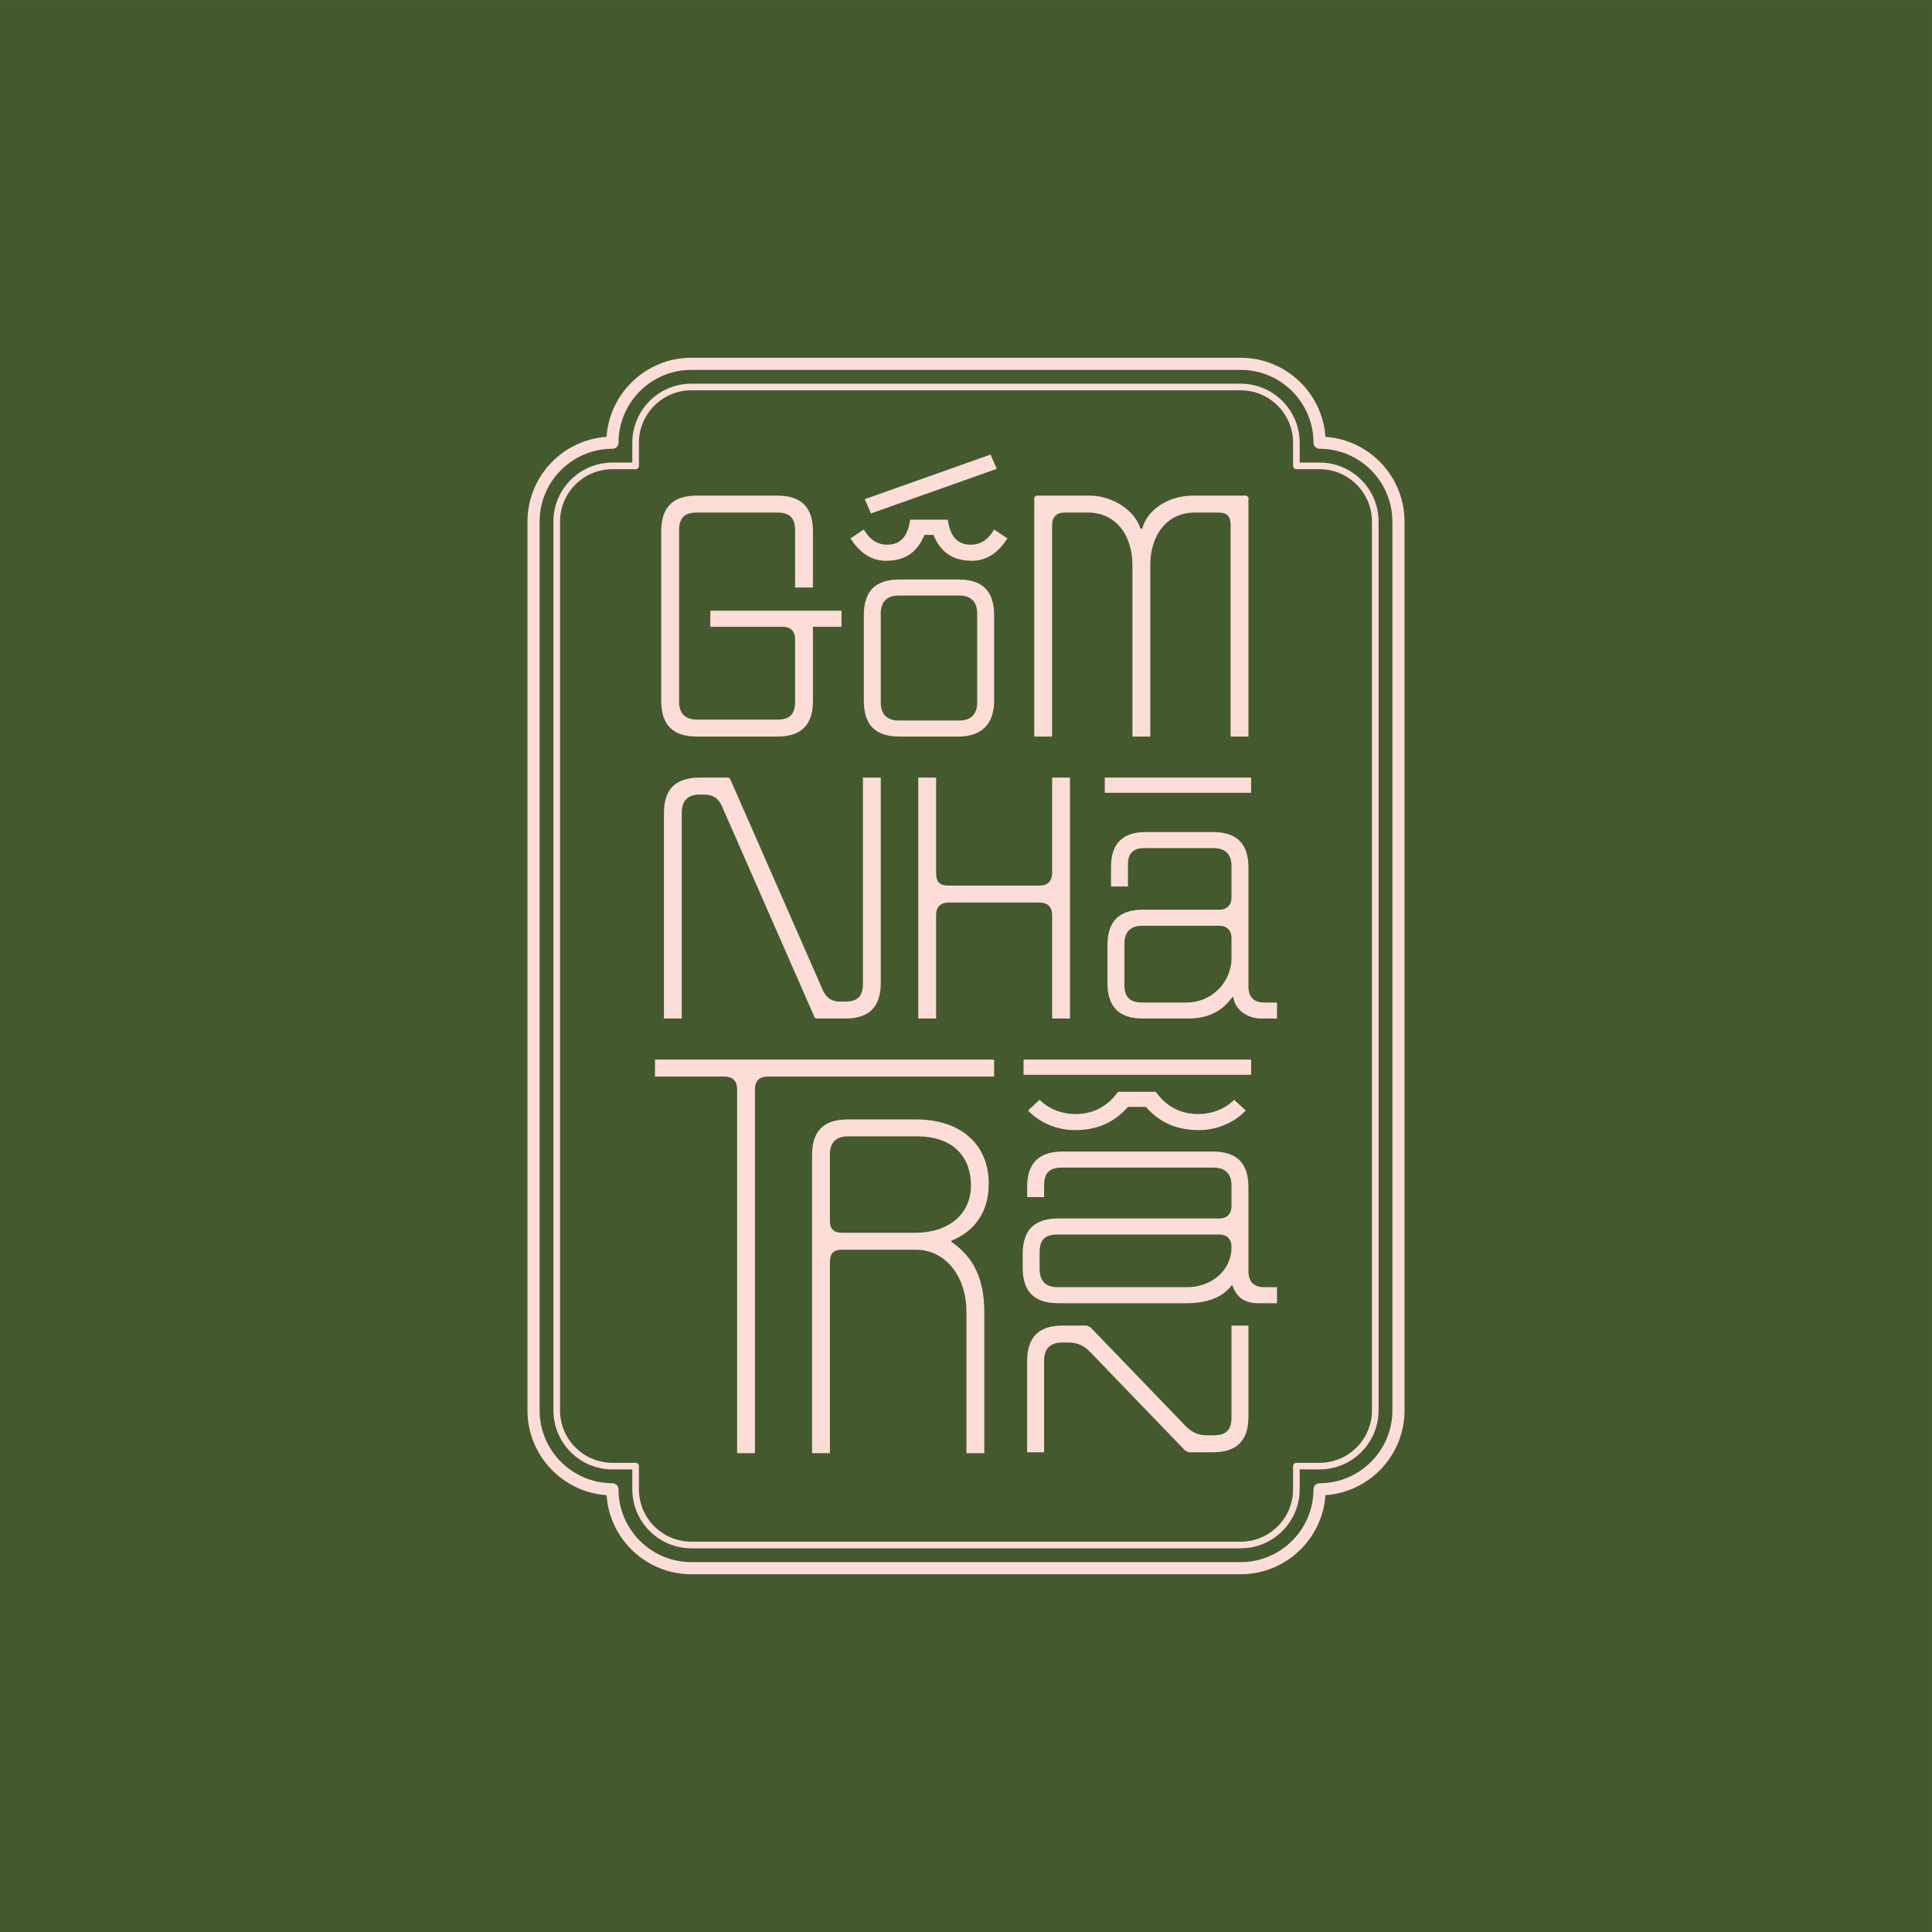
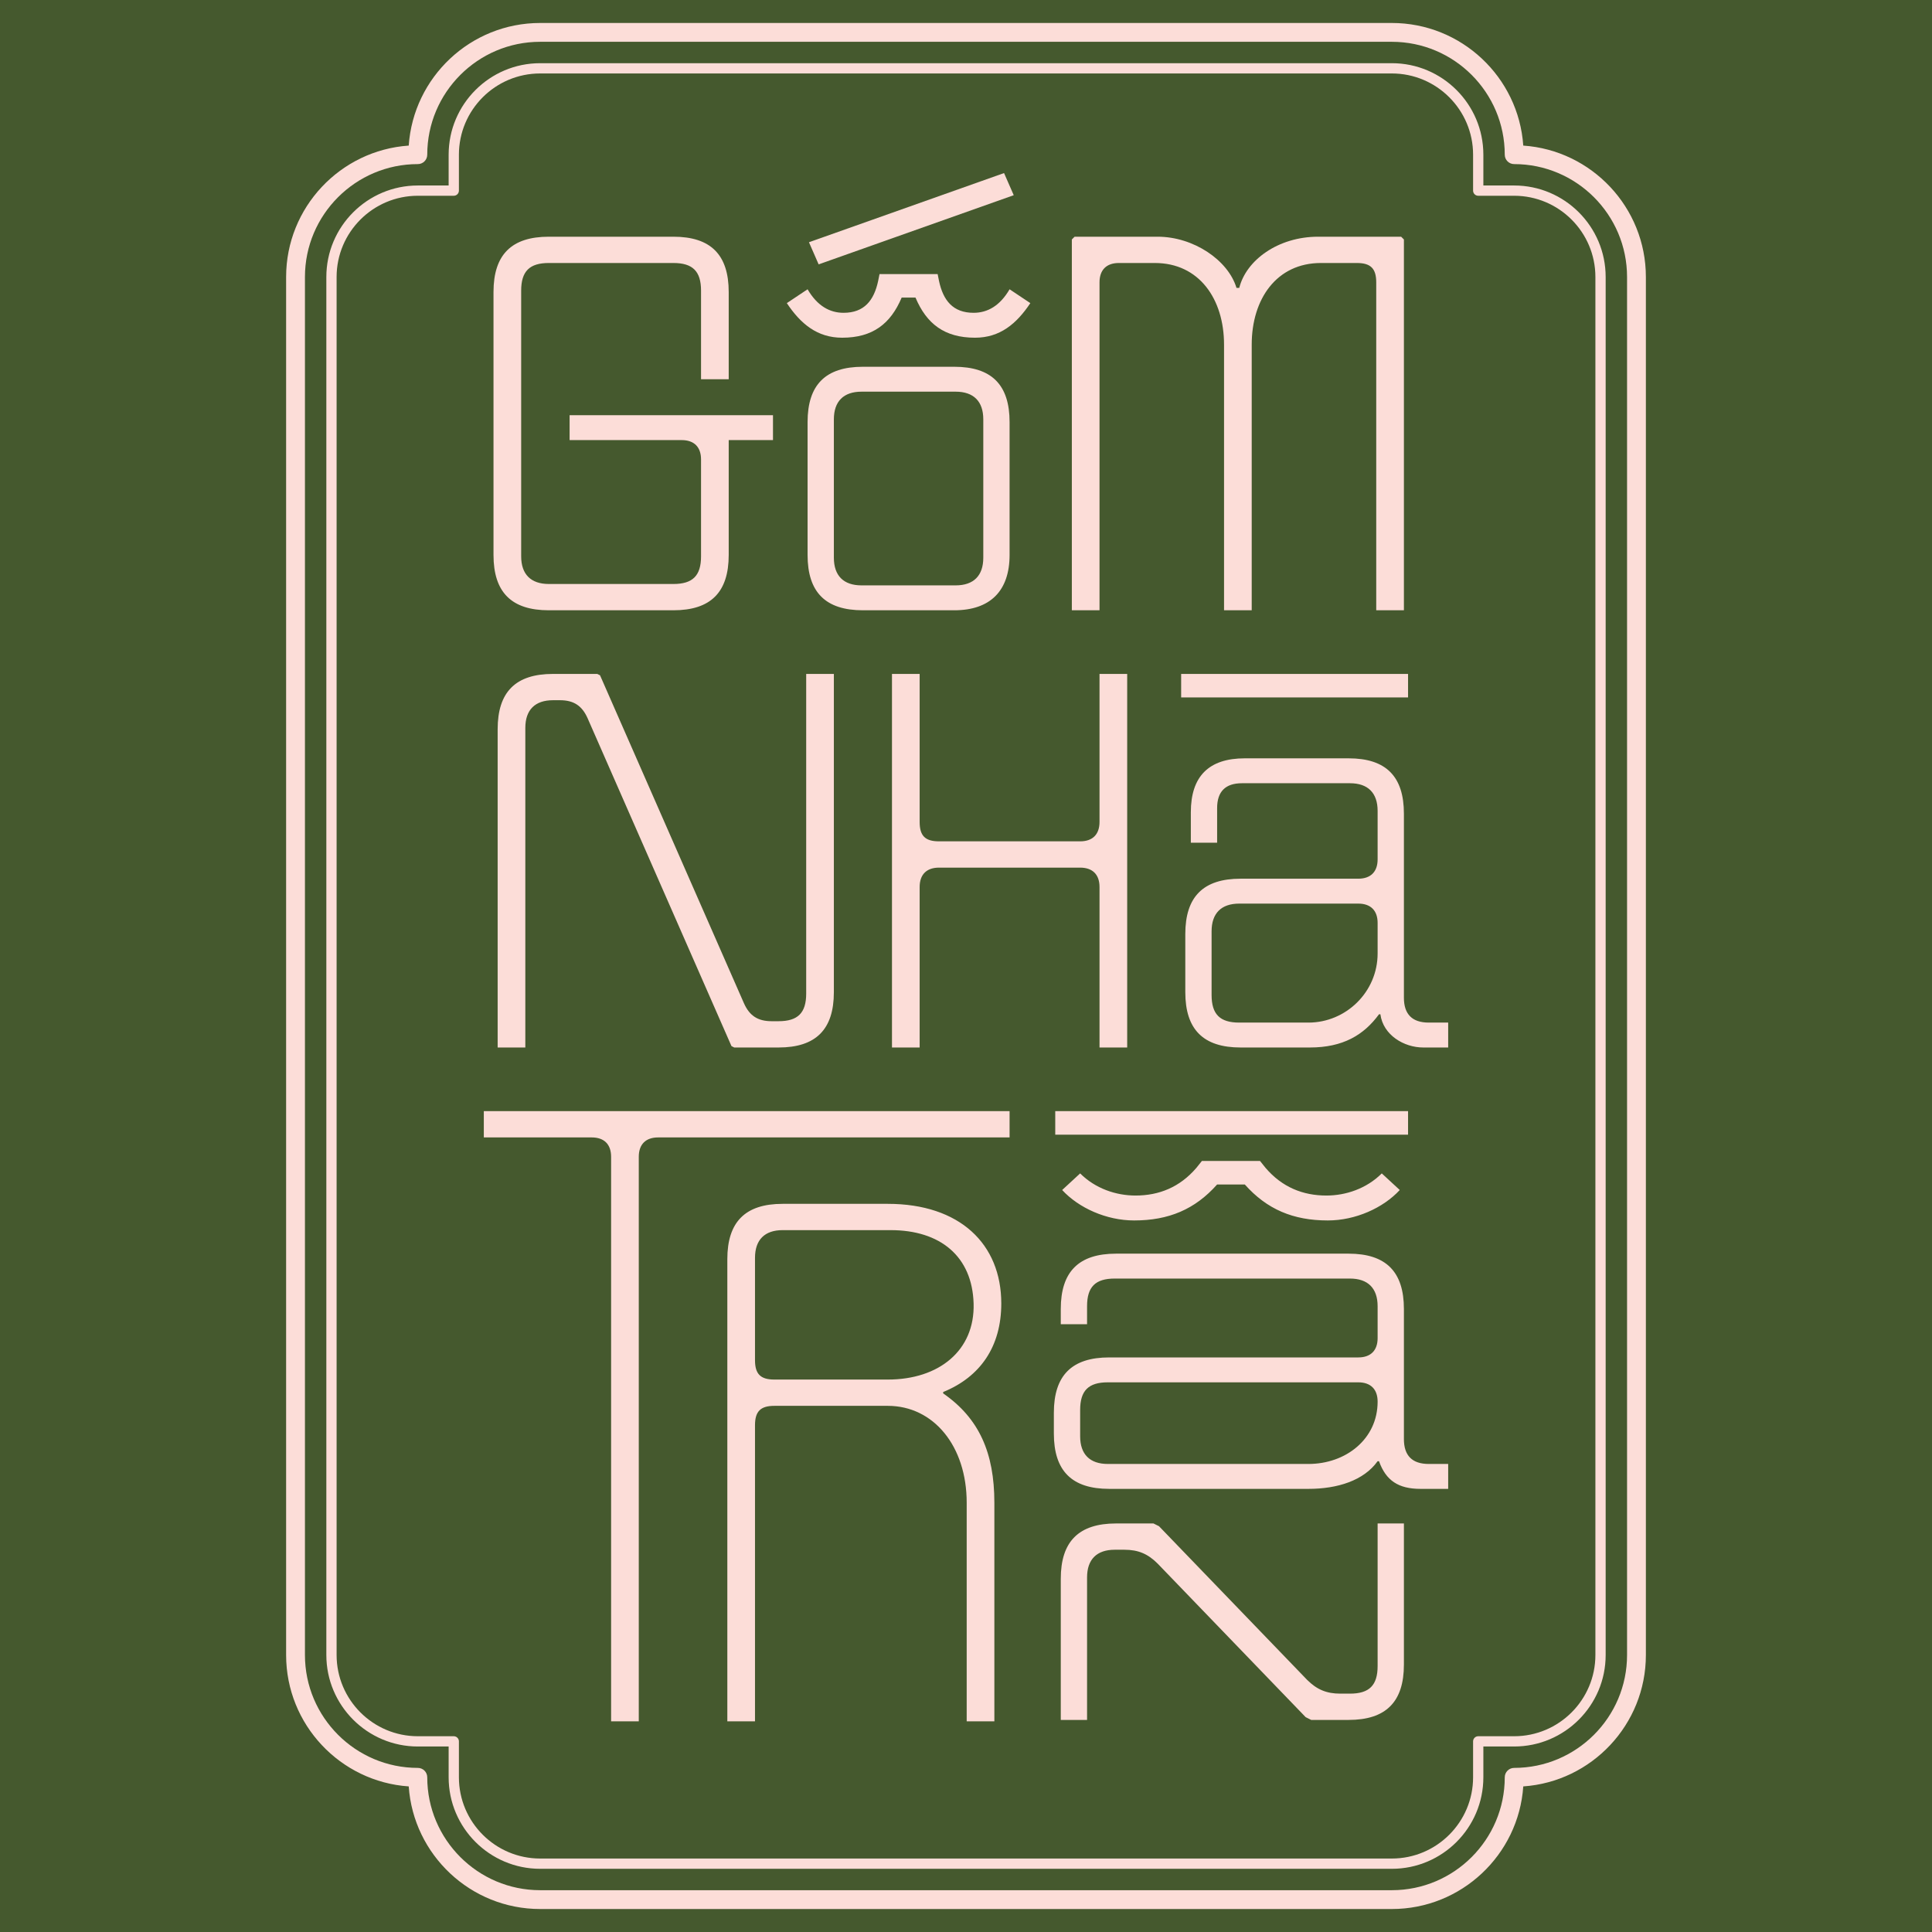
- <svg xmlns="http://www.w3.org/2000/svg" id="svg1" width="2000" height="2000" version="1.1" viewBox="2020 0 2000 2000">
+ <svg xmlns="http://www.w3.org/2000/svg" id="svg1" width="2000" height="2000" version="1.1" viewBox="2551 355 938 1290">
  <defs id="defs1" />
  <g id="layer-MC0" transform="translate(-8080)">
    <path id="path36" d="M 0,0 H 1500 V 1500 H 0 Z" style="fill:#45592e;fill-opacity:1;fill-rule:nonzero;stroke:none" transform="matrix(1.33333 0 0 -1.33333 10100 2000)" />
    <path id="path37" d="M 0,0 C 0,9.7 4.157,13.858 13.857,13.858 H 76.216 C 85.917,13.858 90.074,9.7 90.074,0 v -44.344 h 13.857 v 43.651 c 0,18.708 -9.007,27.715 -27.715,27.715 H 13.857 c -18.707,0 -27.714,-9.007 -27.714,-27.715 v -131.646 c 0,-18.708 9.007,-27.715 27.714,-27.715 h 62.359 c 18.708,0 27.715,9.007 27.715,27.715 v 57.508 h 22.172 v 12.472 H 24.251 v -12.472 h 56.123 c 6.235,0 9.7,-3.464 9.7,-9.7 v -48.501 c 0,-9.7 -4.157,-13.858 -13.858,-13.858 H 13.857 C 4.85,-146.89 0,-142.039 0,-133.032 Z m 143.425,-65.823 c 0,18.708 9.007,27.715 27.715,27.715 h 45.73 c 18.707,0 27.715,-9.007 27.715,-27.715 v -66.516 c 0,-18.015 -9.7,-27.715 -27.715,-27.715 h -45.73 c -18.708,0 -27.715,9.007 -27.715,27.715 z m 27.022,15.243 c -9.007,0 -13.857,-4.85 -13.857,-13.857 v -69.288 c 0,-9.007 4.85,-13.857 13.857,-13.857 h 47.116 c 9.007,0 13.857,4.85 13.857,13.857 v 69.288 c 0,9.007 -4.85,13.857 -13.857,13.857 z m 20.094,47.116 h 6.928 c 5.543,-13.165 14.551,-20.094 29.794,-20.094 12.472,0 20.786,6.929 27.715,17.322 l -10.393,6.929 c -4.85,-8.315 -11.086,-11.779 -18.015,-11.779 -10.393,0 -15.243,6.236 -17.322,15.936 l -0.693,3.464 h -29.1 L 178.762,4.85 c -2.079,-9.7 -6.929,-15.936 -17.322,-15.936 -6.929,0 -13.165,3.464 -18.015,11.779 l -10.393,-6.929 c 6.929,-10.393 15.243,-17.322 27.715,-17.322 15.243,0 24.251,6.929 29.794,20.094 m -46.423,27.715 4.85,-11.086 97.695,34.643 -4.85,11.086 z M 289.622,4.157 c 0,6.236 3.464,9.701 9.7,9.701 h 18.015 c 22.172,0 34.643,-18.015 34.643,-40.88 v -133.032 h 13.858 v 133.032 c 0,22.865 12.472,40.88 34.644,40.88 h 18.014 c 6.929,0 9.701,-2.772 9.701,-9.701 v -164.211 h 13.857 v 185.69 l -1.386,1.386 h -41.572 c -20.093,0 -36.03,-11.779 -39.494,-25.636 h -1.386 c -4.157,13.857 -21.479,25.636 -39.494,25.636 H 277.15 l -1.386,-1.386 v -185.69 h 13.858 z M 33.258,-214.098 c -2.772,6.236 -6.929,9.007 -13.857,9.007 h -3.465 c -9.007,0 -13.857,-4.85 -13.857,-13.858 v -160.054 h -13.858 v 159.362 c 0,18.707 9.008,27.715 27.715,27.715 h 22.172 l 1.386,-0.693 72.059,-164.212 c 2.771,-6.235 6.929,-9.007 13.857,-9.007 h 3.465 c 9.7,0 13.857,4.157 13.857,13.858 v 160.054 h 13.858 v -159.362 c 0,-18.707 -9.008,-27.715 -27.715,-27.715 h -22.172 l -1.386,0.693 z m 166.29,-84.531 c 0,6.236 3.464,9.7 9.7,9.7 h 70.674 c 6.235,0 9.7,-3.464 9.7,-9.7 v -80.374 h 13.857 v 187.077 h -13.857 v -74.138 c 0,-6.236 -3.465,-9.7 -9.7,-9.7 h -70.674 c -6.928,0 -9.7,2.771 -9.7,9.7 v 74.138 H 185.69 v -187.077 h 13.858 z m 229.342,-18.015 c 0,6.236 -3.465,9.7 -9.701,9.7 h -59.587 c -9.007,0 -13.857,-4.85 -13.857,-13.857 v -31.872 c 0,-9.701 4.157,-13.858 13.857,-13.858 h 34.644 c 18.707,0 34.644,15.243 34.644,34.644 z m -98.389,112.939 h 113.632 v 11.779 H 330.501 Z M 267.45,-422.654 h 176.683 v 11.779 H 267.45 Z m 51.272,-214.791 c -4.85,4.85 -9.7,6.929 -16.629,6.929 h -4.85 c -9.007,0 -13.857,-4.85 -13.857,-13.858 v -71.366 h -13.165 v 70.673 c 0,18.708 9.008,27.715 27.715,27.715 h 18.708 l 2.771,-1.385 74.138,-76.909 c 4.85,-4.851 9.7,-6.929 16.629,-6.929 h 4.85 c 9.7,0 13.858,4.157 13.858,13.857 v 71.366 h 13.164 v -70.673 c 0,-18.707 -9.007,-27.715 -27.715,-27.715 h -18.707 l -2.772,1.386 z M 58.894,-433.74 c 0,6.236 3.465,9.701 9.701,9.701 h 175.99 v 13.164 H -18.708 v -13.164 h 54.045 c 6.235,0 9.7,-3.465 9.7,-9.701 v -282.693 h 13.857 z m 234.885,-153.818 c -9.007,0 -13.857,4.85 -13.857,13.857 v 13.165 c 0,9.7 4.157,13.858 13.857,13.858 h 125.41 c 6.236,0 9.701,-3.465 9.701,-9.701 0,-18.707 -15.937,-31.179 -34.644,-31.179 z m 148.275,233.499 c 0,-8.315 4.157,-12.472 12.472,-12.472 h 9.7 v -12.472 h -12.472 c -9.7,0 -20.093,6.236 -21.479,16.629 h -0.692 c -7.622,-10.393 -18.015,-16.629 -34.644,-16.629 h -34.644 c -18.708,0 -27.715,9.008 -27.715,27.715 v 29.101 c 0,18.708 9.007,27.715 27.715,27.715 h 58.894 c 6.236,0 9.701,3.464 9.701,9.7 v 24.251 c 0,9.007 -4.851,13.857 -13.858,13.857 h -54.044 c -8.315,0 -12.472,-4.157 -12.472,-12.471 v -17.322 h -13.165 v 15.243 c 0,18.015 9.008,27.022 27.023,27.022 h 51.965 c 18.708,0 27.715,-9.007 27.715,-27.715 z m 12.472,-233.499 c -8.315,0 -12.472,4.157 -12.472,12.472 v 65.13 c 0,18.708 -9.007,27.715 -27.715,27.715 H 297.936 c -18.707,0 -27.715,-9.007 -27.715,-27.715 v -7.622 h 13.165 v 9.008 c 0,9.7 4.157,13.857 13.857,13.857 h 117.789 c 9.007,0 13.858,-4.85 13.858,-13.857 v -15.936 c 0,-6.236 -3.465,-9.701 -9.701,-9.701 H 294.472 c -18.708,0 -27.715,-9.007 -27.715,-27.715 v -10.393 c 0,-18.707 9.007,-27.715 27.715,-27.715 h 99.774 c 14.55,0 27.715,4.157 34.644,13.858 h 0.693 c 3.464,-9.701 9.7,-13.858 20.786,-13.858 h 13.857 v 12.472 z m -337.43,19.401 c 0,6.928 2.771,9.7 9.7,9.7 h 56.816 c 22.865,0 39.494,-20.094 39.494,-48.501 v -109.475 h 13.857 v 109.475 c 0,24.943 -7.621,42.265 -25.636,54.737 v 0.692 c 18.707,7.622 29.101,22.865 29.101,44.344 0,29.794 -20.787,49.888 -56.816,49.888 h -52.659 c -18.707,0 -27.715,-9.008 -27.715,-27.715 v -231.421 h 13.858 z m 9.7,22.864 c -6.929,0 -9.7,2.772 -9.7,9.701 v 51.272 c 0,9.008 4.85,13.858 13.857,13.858 h 54.045 c 24.943,0 40.879,-13.165 41.572,-36.723 0.693,-23.557 -17.322,-38.108 -42.958,-38.108 z m 235.578,97.696 h -13.858 c -11.086,-12.472 -24.251,-18.015 -41.572,-18.015 -13.858,0 -27.715,6.236 -36.03,15.243 l 9.008,8.315 c 7.621,-7.622 18.014,-11.086 27.714,-11.086 11.779,0 22.173,4.157 30.487,13.857 l 2.772,3.465 h 29.1 l 2.772,-3.465 c 8.314,-9.7 18.707,-13.857 30.486,-13.857 9.7,0 20.094,3.464 27.715,11.086 l 9.008,-8.315 c -8.315,-9.007 -22.172,-15.243 -36.03,-15.243 -17.322,0 -30.486,5.543 -41.572,18.015" style="fill:#fcddd8;fill-opacity:1;fill-rule:nonzero;stroke:none" transform="matrix(1.33333 0 0 -1.33333 10802.988 549.08)" />
    <path id="path38" d="m 0,0 c -31.172,0 -56.532,-25.36 -56.532,-56.532 0,-2.605 -2.111,-4.713 -4.714,-4.713 -31.172,0 -56.532,-25.36 -56.532,-56.533 v -690.08 c 0,-31.172 25.36,-56.532 56.532,-56.532 2.603,0 4.714,-2.109 4.714,-4.713 0,-31.172 25.36,-56.532 56.532,-56.532 h 426.526 c 31.172,0 56.535,25.36 56.535,56.532 0,2.604 2.108,4.713 4.712,4.713 31.173,0 56.533,25.36 56.533,56.532 v 690.08 c 0,31.173 -25.36,56.533 -56.533,56.533 -2.604,0 -4.712,2.108 -4.712,4.713 C 483.061,-25.36 457.698,0 426.526,0 Z M 426.526,-935.061 H 0 c -34.839,0 -63.456,27.146 -65.804,61.4 -34.253,2.349 -61.402,30.965 -61.402,65.803 v 690.08 c 0,34.839 27.149,63.454 61.402,65.803 C -63.456,-17.721 -34.839,9.426 0,9.426 h 426.526 c 34.84,0 63.456,-27.147 65.805,-61.401 34.254,-2.349 61.401,-30.964 61.401,-65.803 v -690.08 c 0,-34.838 -27.147,-63.454 -61.401,-65.803 -2.349,-34.254 -30.965,-61.4 -65.805,-61.4" style="fill:#fcddd8;fill-opacity:1;fill-rule:nonzero;stroke:none" transform="matrix(1.33333 0 0 -1.33333 10815.649 382.91)" />
    <path id="path39" d="m 0,0 c -22.429,0 -40.677,-18.248 -40.677,-40.677 v -690.08 c 0,-22.429 18.248,-40.677 40.677,-40.677 h 17.999 c 1.42,0 2.571,-1.152 2.571,-2.571 v -17.997 c 0,-22.429 18.248,-40.677 40.676,-40.677 h 426.526 c 22.429,0 40.677,18.248 40.677,40.677 v 17.997 c 0,1.419 1.152,2.571 2.571,2.571 h 18 c 22.429,0 40.677,18.248 40.677,40.677 v 690.08 C 589.697,-18.248 571.449,0 549.02,0 h -18 c -1.419,0 -2.571,1.152 -2.571,2.571 v 17.997 c 0,22.429 -18.248,40.677 -40.677,40.677 H 61.246 C 38.818,61.245 20.57,42.997 20.57,20.568 V 2.571 C 20.57,1.152 19.419,0 17.999,0 Z M 487.772,-837.821 H 61.246 c -25.264,0 -45.818,20.554 -45.818,45.819 v 15.426 H 0 c -25.265,0 -45.819,20.555 -45.819,45.819 v 690.08 c 0,25.265 20.554,45.819 45.819,45.819 h 15.428 v 15.426 c 0,25.265 20.554,45.819 45.818,45.819 h 426.526 c 25.265,0 45.819,-20.554 45.819,-45.819 V 5.142 h 15.429 c 25.264,0 45.819,-20.554 45.819,-45.819 v -690.08 c 0,-25.264 -20.555,-45.819 -45.819,-45.819 h -15.429 v -15.426 c 0,-25.265 -20.554,-45.819 -45.819,-45.819" style="fill:#fcddd8;fill-opacity:1;fill-rule:nonzero;stroke:none" transform="matrix(1.33333 0 0 -1.33333 10733.988 485.71)" />
  </g>
</svg>
